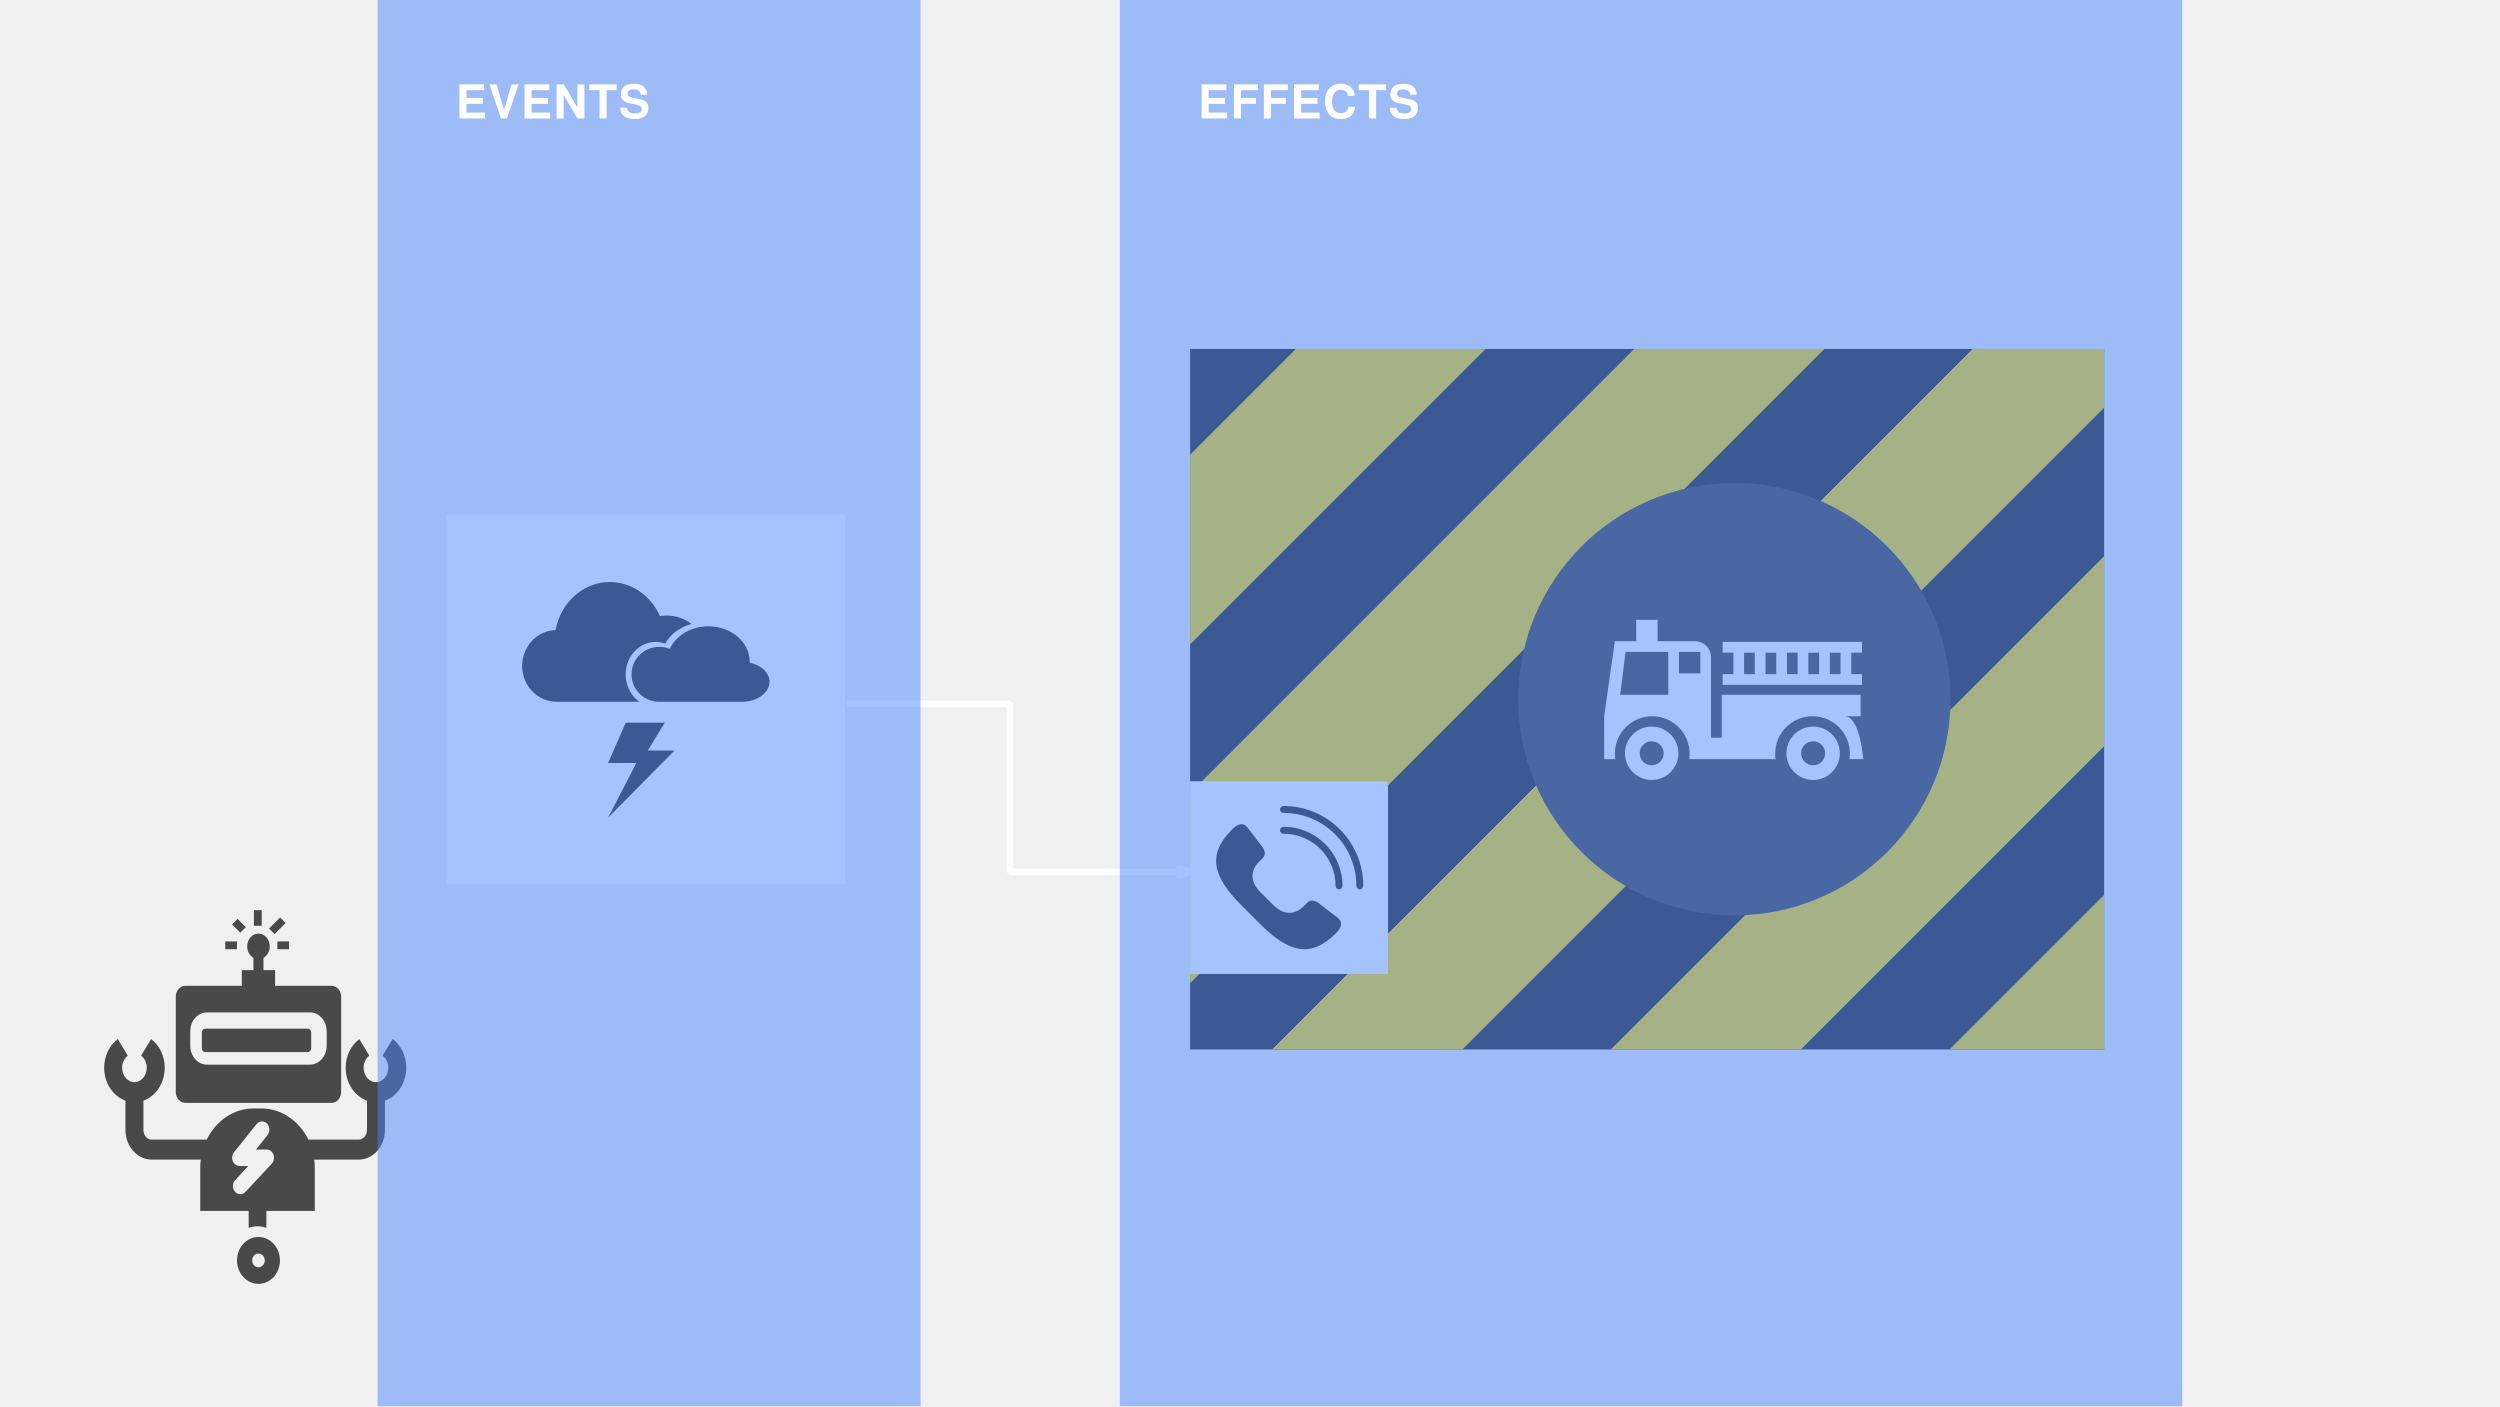
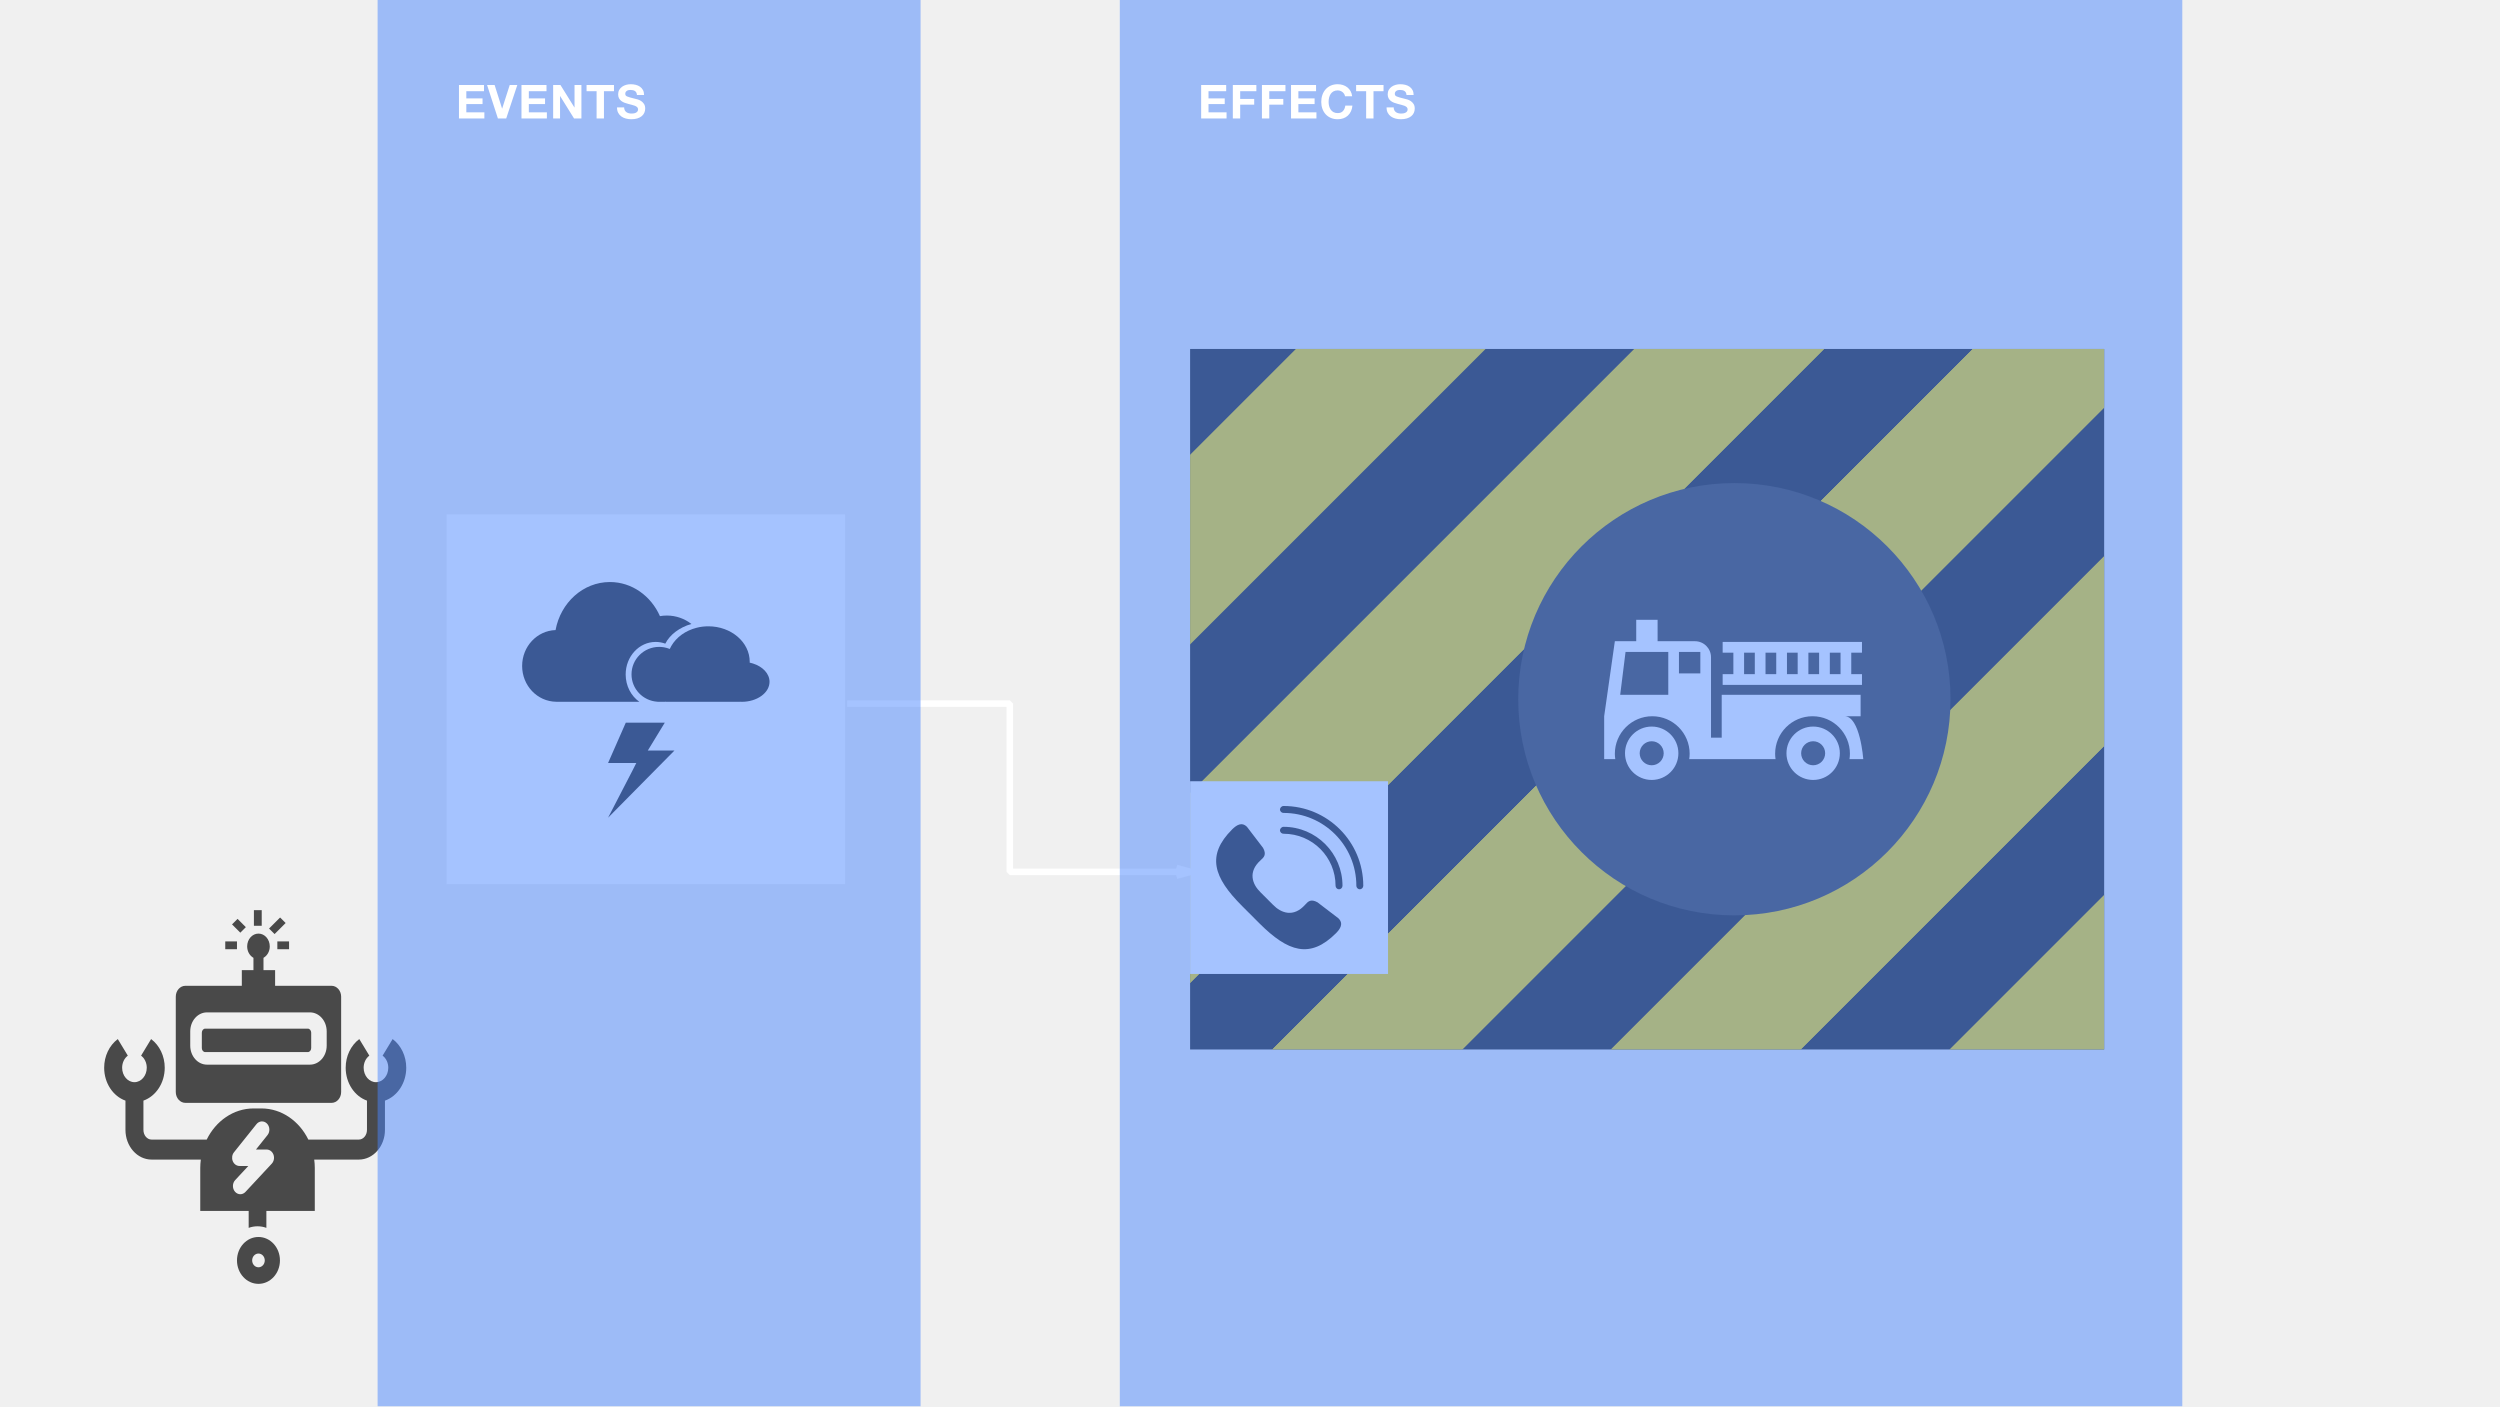
<svg xmlns="http://www.w3.org/2000/svg" xmlns:xlink="http://www.w3.org/1999/xlink" width="1920px" height="1080px" viewBox="0 0 1920 1080" version="1.1">
  <defs>
    <rect id="path-1" x="0" y="0" width="702" height="538" />
  </defs>
  <g id="Actual-Slides" stroke="none" stroke-width="1" fill="none" fill-rule="evenodd">
    <g id="blueprintOverOriginalApproach">
      <g id="Action" transform="translate(343, 395)">
        <rect id="Rectangle" fill="#FFFFFF" x="0" y="0" width="306" height="284" />
        <g id="Group" transform="translate(58, 52)" fill-rule="nonzero" fill="#2E2E2E">
          <path d="M130,32.197 C120.8,34.856 113.494,40.373 109.952,47.318 C107.617,46.46 105.135,45.999 102.538,45.999 C89.815,45.999 79.517,57.185 79.517,70.987 C79.517,79.8 83.698,87.536 90.037,92 L26.784,92 C26.564,92 26.344,91.954 26.124,91.954 C11.643,91.756 0,79.539 0,64.46 C0,49.493 11.4,37.362 25.662,36.9 C29.557,15.846 46.79,0 67.412,0 C84.359,0 98.994,10.703 105.839,26.197 C107.576,25.868 109.36,25.736 111.187,25.736 C118.225,25.736 124.742,28.129 130,32.197 Z" id="Shape" />
          <path d="M190,76.615 C190,85.093 180.442,92 168.627,92 C168.209,92 167.811,92 167.413,91.934 C167.214,92 166.966,92 166.725,92 L111.413,92 C110.994,92 110.57,92 110.152,91.934 C109.733,91.956 109.286,92 108.824,92 L104.731,92 C104.353,92 104.001,91.954 103.647,91.911 C92.629,91.092 84,81.994 84,70.881 C84,59.259 93.514,49.806 105.24,49.806 C106.479,49.806 107.696,49.917 108.868,50.116 C110.441,50.382 111.946,50.824 113.384,51.4 C113.711,50.647 114.114,49.895 114.534,49.164 C118.406,42.412 125.484,37.254 134.071,35.107 C136.9,34.376 139.909,34 143.007,34 C160.552,34 174.78,46.176 174.78,61.229 C174.78,61.45 174.78,61.672 174.754,61.893 C175.575,62.07 176.391,62.269 177.17,62.535 C184.71,64.882 190,70.325 190,76.615 Z" id="Shape" />
          <polygon id="Shape" points="84.889 144.5 87.684 138.97 66 138.97 79.613 108 109.564 108 96.525 129.391 117 129.391 66 181" />
        </g>
      </g>
      <g id="Effect" transform="translate(914, 268)">
        <g id="Lines">
          <mask id="mask-2" fill="white">
            <use xlink:href="#path-1" />
          </mask>
          <use id="Mask" fill="#2E2E2E" xlink:href="#path-1" />
          <g id="Group-2" mask="url(#mask-2)" fill="#FFDE10">
            <g transform="translate(-516, -83)">
              <rect id="Rectangle-3" transform="translate(846.5344, 426.5344) rotate(-45) translate(-846.5344, -426.5344) " x="365.534" y="375.034" width="962" height="103" />
              <rect id="Rectangle-3-Copy" transform="translate(636.5344, 376.5344) rotate(-45) translate(-636.5344, -376.5344) " x="155.534" y="325.034" width="962" height="103" />
              <rect id="Rectangle-3-Copy-2" transform="translate(376.5344, 376.5344) rotate(-45) translate(-376.5344, -376.5344) " x="-104.466" y="325.034" width="962" height="103" />
              <rect id="Rectangle-3" transform="translate(1106.534, 426.5344) rotate(-45) translate(-1106.534, -426.5344) " x="625.534" y="375.034" width="962" height="103" />
              <rect id="Rectangle-3-Copy" transform="translate(896.5344, 376.5344) rotate(-45) translate(-896.5344, -376.5344) " x="415.534" y="325.034" width="962" height="103" />
              <rect id="Rectangle-3-Copy-2" transform="translate(636.5344, 376.5344) rotate(-45) translate(-636.5344, -376.5344) " x="155.534" y="325.034" width="962" height="103" />
              <rect id="Rectangle-3" transform="translate(1366.534, 426.5344) rotate(-45) translate(-1366.534, -426.5344) " x="885.534" y="375.034" width="962" height="103" />
              <rect id="Rectangle-3-Copy-3" transform="translate(1616.534, 426.5344) rotate(-45) translate(-1616.534, -426.5344) " x="1135.534" y="375.034" width="962" height="103" />
              <rect id="Rectangle-3-Copy" transform="translate(1156.534, 376.5344) rotate(-45) translate(-1156.534, -376.5344) " x="675.534" y="325.034" width="962" height="103" />
              <rect id="Rectangle-3-Copy-2" transform="translate(896.5344, 376.5344) rotate(-45) translate(-896.5344, -376.5344) " x="415.534" y="325.034" width="962" height="103" />
            </g>
          </g>
        </g>
        <g id="Fire-Deparment" transform="translate(252, 103)">
          <circle id="Oval-Copy-2" fill="#494949" cx="166" cy="166" r="166" />
          <path d="M264,146.751 L255.77,146.751 L255.77,130.249 L264,130.249 L264,122 L157,122 L157,130.249 L165.232,130.249 L165.232,146.751 L157,146.751 L157,155 L264,155 L264,146.751 Z M181.692,146.751 L173.462,146.751 L173.462,130.249 L181.692,130.249 L181.692,146.751 Z M198.153,146.751 L189.923,146.751 L189.923,130.249 L198.153,130.249 L198.153,146.751 Z M214.615,146.751 L206.385,146.751 L206.385,130.249 L214.615,130.249 L214.615,146.751 Z M231.077,146.751 L222.845,146.751 L222.845,130.249 L231.077,130.249 L231.077,146.751 Z M247.54,146.751 L239.308,146.751 L239.308,130.249 L247.54,130.249 L247.54,146.751 Z" id="Shape" fill="#FFFFFF" fill-rule="nonzero" transform="translate(210.5, 138.5) scale(-1, 1) translate(-210.5, -138.5) " />
          <path d="M226.5,187 C215.176,187 206,196.181 206,207.5 C206,218.824 215.176,228 226.5,228 C237.824,228 247,218.824 247,207.5 C247,196.183 237.824,187 226.5,187 M226.5,216.727 C221.414,216.727 217.273,212.591 217.273,207.502 C217.273,202.418 221.414,198.277 226.5,198.277 C231.586,198.277 235.725,202.418 235.725,207.502 C235.725,212.591 231.586,216.727 226.5,216.727" id="Shape" fill="#FFFFFF" fill-rule="nonzero" transform="translate(226.5, 207.5) scale(-1, 1) translate(-226.5, -207.5) " />
          <path d="M102.5,187 C91.176,187 82,196.181 82,207.5 C82,218.824 91.176,228 102.5,228 C113.824,228 123,218.824 123,207.5 C123,196.183 113.824,187 102.5,187 M102.5,216.727 C97.414,216.727 93.275,212.591 93.275,207.502 C93.275,202.418 97.414,198.277 102.5,198.277 C107.586,198.277 111.727,202.418 111.727,207.502 C111.727,212.591 107.586,216.727 102.5,216.727" id="Shape" fill="#FFFFFF" fill-rule="nonzero" transform="translate(102.5, 207.5) scale(-1, 1) translate(-102.5, -207.5) " />
          <path d="M256.795,121.46 L240.381,121.46 L240.381,105 L223.968,105 L223.968,121.46 L195.246,121.46 C188.451,121.46 182.939,126.991 182.939,133.806 L182.939,179.074 L182.939,195.536 L174.731,195.536 L174.731,179.074 L174.731,162.614 L68.052,162.614 L68.052,179.074 L80.361,179.074 C68.397,179.076 66,212 66,212 L76.587,212 C76.394,210.649 76.26,209.283 76.26,207.884 C76.26,191.979 89.119,179.076 104.98,179.076 C120.84,179.076 133.7,191.976 133.7,207.884 C133.7,209.283 133.572,210.649 133.379,212 L199.677,212 C199.485,210.649 199.35,209.283 199.35,207.884 C199.35,191.979 212.21,179.076 228.07,179.076 C243.93,179.076 256.792,191.976 256.792,207.884 C256.792,209.283 256.662,210.649 256.47,212 L265,212 L265,179.076 L256.795,121.46 Z M207.558,146.154 L191.144,146.154 L191.144,129.692 L207.558,129.692 L207.558,146.154 Z M215.763,162.616 L215.763,129.692 L223.968,129.692 L240.381,129.692 L248.587,129.692 L252.689,162.616 L215.763,162.616 L215.763,162.616 Z" id="Shape" fill="#FFFFFF" fill-rule="nonzero" transform="translate(165.5, 158.5) scale(-1, 1) translate(-165.5, -158.5) " />
        </g>
      </g>
      <g id="Robot" transform="translate(80, 699)" fill-rule="nonzero" fill="#494949">
        <path d="M221.539,99 L213.834,111.741 C216.564,113.788 218.196,117.258 218.196,121.026 C218.196,127.138 213.956,132.113 208.748,132.113 C203.529,132.113 199.283,127.141 199.283,121.026 C199.283,117.258 200.915,113.788 203.646,111.738 L195.938,99 C189.392,103.905 185.482,112.137 185.482,121.026 C185.482,132.873 192.373,142.928 201.838,146.28 L201.838,168.778 C201.838,172.872 199.024,176.202 195.568,176.202 L156.803,176.202 C149.847,161.988 136.293,152.285 120.798,152.285 L114.759,152.285 C99.266,152.285 85.709,161.988 78.753,176.202 L36.427,176.202 C32.97,176.202 30.157,172.872 30.157,168.778 L30.157,146.28 C39.621,142.928 46.512,132.873 46.512,121.026 C46.512,112.137 42.603,103.905 36.057,99 L28.352,111.741 C31.082,113.785 32.714,117.258 32.714,121.026 C32.714,127.138 28.468,132.113 23.249,132.113 C18.041,132.113 13.801,127.141 13.801,121.026 C13.801,117.258 15.433,113.788 18.164,111.741 L10.458,99 C3.909,103.905 0,112.141 0,121.026 C0,132.877 6.891,142.934 16.355,146.283 L16.355,168.778 C16.355,181.339 25.359,191.558 36.427,191.558 L74.24,191.558 C73.978,193.627 73.799,195.722 73.799,197.867 L73.799,230.986 L110.98,230.986 L110.98,244 C113.124,243.22 115.405,242.786 117.78,242.786 C120.154,242.786 122.435,243.22 124.579,244 L124.579,230.986 L161.76,230.986 L161.76,197.867 C161.76,195.722 161.578,193.627 161.319,191.558 L195.573,191.558 C206.638,191.558 215.645,181.339 215.645,168.778 L215.645,146.283 C225.109,142.934 232,132.88 232,121.026 C231.997,112.141 228.088,103.905 221.539,99 Z M128.711,194.698 L108.509,216.397 C107.407,217.579 105.986,218.169 104.568,218.169 C103.081,218.169 101.598,217.522 100.485,216.239 C98.309,213.729 98.372,209.73 100.627,207.306 L110.718,196.466 L103.938,196.466 C101.703,196.466 99.676,195.005 98.762,192.737 C97.845,190.468 98.212,187.809 99.699,185.952 L116.962,164.355 C119.047,161.747 122.634,161.515 124.975,163.835 C127.318,166.151 127.526,170.147 125.442,172.752 L116.581,183.836 L124.77,183.836 C127.085,183.836 129.166,185.401 130.032,187.787 C130.898,190.176 130.374,192.908 128.711,194.698 Z" id="Shape" />
        <path d="M77.56,109 L156.44,109 C157.828,109 159,107.574 159,105.885 L159,94.115 C159,92.426 157.828,91 156.44,91 L77.56,91 C76.172,91 75,92.426 75,94.115 L75,105.885 C74.997,107.574 76.172,109 77.56,109 Z" id="Shape" />
        <polygon id="Shape" points="121 0 118 0 115 0 115 12 121 12" />
        <polygon id="Shape" points="133 30 142 30 142 27 142 24 133 24" />
        <polygon id="Shape" points="102 24 93 24 93 27 93 30 102 30" />
        <rect id="Rectangle-path" transform="translate(133, 12) rotate(45) translate(-133, -12) " x="130" y="6" width="6" height="12" />
        <rect id="Rectangle-path" transform="translate(103.5, 12) rotate(45) translate(-103.5, -12) " x="99" y="9" width="9" height="6" />
        <path d="M174.646,58.093 L131.285,58.093 L131.285,46.043 L122.356,46.043 L122.356,36.616 C125.205,35.002 127.181,31.7 127.181,27.842 C127.181,22.408 123.297,18 118.503,18 C113.708,18 109.824,22.405 109.824,27.842 C109.824,31.7 111.8,35.005 114.65,36.616 L114.65,46.043 L105.718,46.043 L105.718,58.093 L62.354,58.093 C58.309,58.093 55,61.846 55,66.433 L55,139.66 C55,144.247 58.309,148 62.354,148 L174.646,148 C178.691,148 182,144.247 182,139.66 L182,66.436 C182.003,61.846 178.694,58.093 174.646,58.093 Z M170.898,104.081 C170.898,112.113 165.136,118.647 158.053,118.647 L78.95,118.647 C71.866,118.647 66.105,112.113 66.105,104.081 L66.105,93.075 C66.105,85.043 71.866,78.509 78.95,78.509 L158.053,78.509 C165.136,78.509 170.898,85.043 170.898,93.075 L170.898,104.081 Z" id="Shape" />
        <path d="M102,269 C102,278.939 109.386,287 118.5,287 C127.611,287 135,278.943 135,269 C135,259.057 127.614,251 118.5,251 C109.386,251 102,259.061 102,269 Z M123.342,269 C123.342,271.916 121.173,274.282 118.5,274.282 C115.824,274.282 113.658,271.916 113.658,269 C113.658,266.084 115.827,263.718 118.5,263.718 C121.173,263.718 123.342,266.084 123.342,269 Z" id="Shape" />
      </g>
      <polyline id="Path-2" stroke="#FFFFFF" stroke-width="5" stroke-linejoin="bevel" points="650.621 540.351 775.542 540.351 775.542 669.591 914.245 669.591" />
      <path id="Path-2-decoration-1" d="M903.445,672.591 L914.245,669.591 L903.445,666.591" stroke="#FFFFFF" stroke-width="5" stroke-linejoin="bevel" />
      <g id="Call-box" transform="translate(914, 600)">
        <rect id="Rectangle" fill="#FFFFFF" x="0" y="0" width="152" height="148" />
        <g id="noun_1142898" transform="translate(20, 19)" fill-rule="nonzero" fill="#2E2E2E">
          <path d="M33.197,90.094 C55.204,112.101 72.119,117.624 92.054,97.688 C95.175,94.485 98.093,90.436 93.953,86.297 L77.814,73.955 C72.721,71.215 70.732,73.164 68.321,75.854 C59.511,85.688 50.006,82.425 43.639,75.854 L34.146,66.361 C27.575,59.994 24.312,50.489 34.146,41.679 C36.836,39.268 38.785,37.279 36.045,32.186 L23.703,16.047 C19.564,11.907 15.515,14.825 12.312,17.946 C-7.624,37.881 -2.101,54.796 19.906,76.803 L33.197,90.094 Z" id="Shape" />
          <path d="M49,2.811 C49.077,4.207 50.414,5.407 51.807,5.33 C82.696,5.33 107.679,30.356 107.679,61.297 C107.659,62.705 108.933,64 110.339,64 C111.745,64 113.02,62.705 113,61.297 C113,27.475 85.571,9.14157408e-05 51.807,9.14157408e-05 C50.213,-0.013 48.974,1.433 49,2.811 Z M49,18.801 C49.077,20.197 50.414,21.397 51.807,21.321 C73.879,21.321 91.715,39.187 91.715,61.297 C91.695,62.705 92.97,64 94.376,64 C95.782,64 97.056,62.705 97.036,61.297 C97.036,36.306 76.755,15.991 51.807,15.991 C50.145,16.004 48.974,17.516 49,18.801 Z" id="Shape" />
        </g>
      </g>
      <rect id="Rectangle-7" fill="#4986FF" opacity="0.496" x="290" y="0" width="417" height="1080" />
-       <text id="EVENTS" font-family="HelveticaNeue-Bold, Helvetica Neue" font-size="36" font-weight="bold" letter-spacing="1" fill="#FFFFFF">
-         <tspan x="350" y="91">EVENTS</tspan>
-       </text>
+       <path d="M352.484,65.296 L352.484,91 L371.996,91 L371.996,86.248 L358.136,86.248 L358.136,79.948 L370.592,79.948 L370.592,75.556 L358.136,75.556 L358.136,70.048 L371.708,70.048 L371.708,65.296 L352.484,65.296 Z M388.764,91 L397.296,65.296 L391.464,65.296 L385.668,83.368 L385.596,83.368 L379.872,65.296 L374.076,65.296 L382.392,91 L388.764,91 Z M400.492,65.296 L400.492,91 L420.004,91 L420.004,86.248 L406.144,86.248 L406.144,79.948 L418.6,79.948 L418.6,75.556 L406.144,75.556 L406.144,70.048 L419.716,70.048 L419.716,65.296 L400.492,65.296 Z M424.82,65.296 L424.82,91 L430.112,91 L430.112,73.792 L430.184,73.792 L440.876,91 L446.528,91 L446.528,65.296 L441.236,65.296 L441.236,82.54 L441.164,82.54 L430.436,65.296 L424.82,65.296 Z M458.184,70.048 L458.184,91 L463.836,91 L463.836,70.048 L471.54,70.048 L471.54,65.296 L450.48,65.296 L450.48,70.048 L458.184,70.048 Z M479.344,82.468 L473.872,82.468 C473.848,84.052 474.136,85.42 474.736,86.572 C475.336,87.724 476.146,88.672 477.166,89.416 C478.186,90.16 479.362,90.706 480.694,91.054 C482.026,91.402 483.4,91.576 484.816,91.576 C486.568,91.576 488.11,91.372 489.442,90.964 C490.774,90.556 491.89,89.986 492.79,89.254 C493.69,88.522 494.368,87.652 494.824,86.644 C495.28,85.636 495.508,84.544 495.508,83.368 C495.508,81.928 495.202,80.746 494.59,79.822 C493.978,78.898 493.252,78.16 492.412,77.608 C491.572,77.056 490.726,76.654 489.874,76.402 C489.022,76.15 488.356,75.976 487.876,75.88 C486.268,75.472 484.966,75.136 483.97,74.872 C482.974,74.608 482.194,74.344 481.63,74.08 C481.066,73.816 480.688,73.528 480.496,73.216 C480.304,72.904 480.208,72.496 480.208,71.992 C480.208,71.44 480.328,70.984 480.568,70.624 C480.808,70.264 481.114,69.964 481.486,69.724 C481.858,69.484 482.272,69.316 482.728,69.22 C483.184,69.124 483.64,69.076 484.096,69.076 C484.792,69.076 485.434,69.136 486.022,69.256 C486.61,69.376 487.132,69.58 487.588,69.868 C488.044,70.156 488.41,70.552 488.686,71.056 C488.962,71.56 489.124,72.196 489.172,72.964 L494.644,72.964 C494.644,71.476 494.362,70.21 493.798,69.166 C493.234,68.122 492.472,67.264 491.512,66.592 C490.552,65.92 489.454,65.434 488.218,65.134 C486.982,64.834 485.692,64.684 484.348,64.684 C483.196,64.684 482.044,64.84 480.892,65.152 C479.74,65.464 478.708,65.944 477.796,66.592 C476.884,67.24 476.146,68.05 475.582,69.022 C475.018,69.994 474.736,71.14 474.736,72.46 C474.736,73.636 474.958,74.638 475.402,75.466 C475.846,76.294 476.428,76.984 477.148,77.536 C477.868,78.088 478.684,78.538 479.596,78.886 C480.508,79.234 481.444,79.528 482.404,79.768 C483.34,80.032 484.264,80.272 485.176,80.488 C486.088,80.704 486.904,80.956 487.624,81.244 C488.344,81.532 488.926,81.892 489.37,82.324 C489.814,82.756 490.036,83.32 490.036,84.016 C490.036,84.664 489.868,85.198 489.532,85.618 C489.196,86.038 488.776,86.368 488.272,86.608 C487.768,86.848 487.228,87.01 486.652,87.094 C486.076,87.178 485.536,87.22 485.032,87.22 C484.288,87.22 483.568,87.13 482.872,86.95 C482.176,86.77 481.57,86.494 481.054,86.122 C480.538,85.75 480.124,85.264 479.812,84.664 C479.5,84.064 479.344,83.332 479.344,82.468 Z" id="EVENTS" fill="#FFFFFF" />
      <rect id="Rectangle-7-Copy" fill="#4986FF" opacity="0.496" x="860" y="0" width="816" height="1080" />
-       <text id="EFFECTS" font-family="HelveticaNeue-Bold, Helvetica Neue" font-size="36" font-weight="bold" letter-spacing="1" fill="#FFFFFF">
-         <tspan x="920" y="91">EFFECTS</tspan>
-       </text>
+       <path d="M922.484,65.296 L922.484,91 L941.996,91 L941.996,86.248 L928.136,86.248 L928.136,79.948 L940.592,79.948 L940.592,75.556 L928.136,75.556 L928.136,70.048 L941.708,70.048 L941.708,65.296 L922.484,65.296 Z M946.812,65.296 L946.812,91 L952.464,91 L952.464,80.38 L963.228,80.38 L963.228,75.988 L952.464,75.988 L952.464,70.048 L964.884,70.048 L964.884,65.296 L946.812,65.296 Z M969.16,65.296 L969.16,91 L974.812,91 L974.812,80.38 L985.576,80.38 L985.576,75.988 L974.812,75.988 L974.812,70.048 L987.232,70.048 L987.232,65.296 L969.16,65.296 Z M991.508,65.296 L991.508,91 L1011.02,91 L1011.02,86.248 L997.16,86.248 L997.16,79.948 L1009.616,79.948 L1009.616,75.556 L997.16,75.556 L997.16,70.048 L1010.732,70.048 L1010.732,65.296 L991.508,65.296 Z M1032.972,73.936 L1038.444,73.936 C1038.276,72.448 1037.868,71.128 1037.22,69.976 C1036.572,68.824 1035.75,67.858 1034.754,67.078 C1033.758,66.298 1032.63,65.704 1031.37,65.296 C1030.11,64.888 1028.772,64.684 1027.356,64.684 C1025.388,64.684 1023.618,65.032 1022.046,65.728 C1020.474,66.424 1019.148,67.384 1018.068,68.608 C1016.988,69.832 1016.16,71.266 1015.584,72.91 C1015.008,74.554 1014.72,76.336 1014.72,78.256 C1014.72,80.128 1015.008,81.874 1015.584,83.494 C1016.16,85.114 1016.988,86.524 1018.068,87.724 C1019.148,88.924 1020.474,89.866 1022.046,90.55 C1023.618,91.234 1025.388,91.576 1027.356,91.576 C1028.94,91.576 1030.392,91.336 1031.712,90.856 C1033.032,90.376 1034.184,89.68 1035.168,88.768 C1036.152,87.856 1036.944,86.752 1037.544,85.456 C1038.144,84.16 1038.516,82.708 1038.66,81.1 L1033.188,81.1 C1032.972,82.828 1032.378,84.22 1031.406,85.276 C1030.434,86.332 1029.084,86.86 1027.356,86.86 C1026.084,86.86 1025.004,86.614 1024.116,86.122 C1023.228,85.63 1022.508,84.976 1021.956,84.16 C1021.404,83.344 1021.002,82.426 1020.75,81.406 C1020.498,80.386 1020.372,79.336 1020.372,78.256 C1020.372,77.128 1020.498,76.036 1020.75,74.98 C1021.002,73.924 1021.404,72.982 1021.956,72.154 C1022.508,71.326 1023.228,70.666 1024.116,70.174 C1025.004,69.682 1026.084,69.436 1027.356,69.436 C1028.052,69.436 1028.718,69.55 1029.354,69.778 C1029.99,70.006 1030.56,70.324 1031.064,70.732 C1031.568,71.14 1031.988,71.614 1032.324,72.154 C1032.66,72.694 1032.876,73.288 1032.972,73.936 Z M1049.2,70.048 L1049.2,91 L1054.852,91 L1054.852,70.048 L1062.556,70.048 L1062.556,65.296 L1041.496,65.296 L1041.496,70.048 L1049.2,70.048 Z M1070.36,82.468 L1064.888,82.468 C1064.864,84.052 1065.152,85.42 1065.752,86.572 C1066.352,87.724 1067.162,88.672 1068.182,89.416 C1069.202,90.16 1070.378,90.706 1071.71,91.054 C1073.042,91.402 1074.416,91.576 1075.832,91.576 C1077.584,91.576 1079.126,91.372 1080.458,90.964 C1081.79,90.556 1082.906,89.986 1083.806,89.254 C1084.706,88.522 1085.384,87.652 1085.84,86.644 C1086.296,85.636 1086.524,84.544 1086.524,83.368 C1086.524,81.928 1086.218,80.746 1085.606,79.822 C1084.994,78.898 1084.268,78.16 1083.428,77.608 C1082.588,77.056 1081.742,76.654 1080.89,76.402 C1080.038,76.15 1079.372,75.976 1078.892,75.88 C1077.284,75.472 1075.982,75.136 1074.986,74.872 C1073.99,74.608 1073.21,74.344 1072.646,74.08 C1072.082,73.816 1071.704,73.528 1071.512,73.216 C1071.32,72.904 1071.224,72.496 1071.224,71.992 C1071.224,71.44 1071.344,70.984 1071.584,70.624 C1071.824,70.264 1072.13,69.964 1072.502,69.724 C1072.874,69.484 1073.288,69.316 1073.744,69.22 C1074.2,69.124 1074.656,69.076 1075.112,69.076 C1075.808,69.076 1076.45,69.136 1077.038,69.256 C1077.626,69.376 1078.148,69.58 1078.604,69.868 C1079.06,70.156 1079.426,70.552 1079.702,71.056 C1079.978,71.56 1080.14,72.196 1080.188,72.964 L1085.66,72.964 C1085.66,71.476 1085.378,70.21 1084.814,69.166 C1084.25,68.122 1083.488,67.264 1082.528,66.592 C1081.568,65.92 1080.47,65.434 1079.234,65.134 C1077.998,64.834 1076.708,64.684 1075.364,64.684 C1074.212,64.684 1073.06,64.84 1071.908,65.152 C1070.756,65.464 1069.724,65.944 1068.812,66.592 C1067.9,67.24 1067.162,68.05 1066.598,69.022 C1066.034,69.994 1065.752,71.14 1065.752,72.46 C1065.752,73.636 1065.974,74.638 1066.418,75.466 C1066.862,76.294 1067.444,76.984 1068.164,77.536 C1068.884,78.088 1069.7,78.538 1070.612,78.886 C1071.524,79.234 1072.46,79.528 1073.42,79.768 C1074.356,80.032 1075.28,80.272 1076.192,80.488 C1077.104,80.704 1077.92,80.956 1078.64,81.244 C1079.36,81.532 1079.942,81.892 1080.386,82.324 C1080.83,82.756 1081.052,83.32 1081.052,84.016 C1081.052,84.664 1080.884,85.198 1080.548,85.618 C1080.212,86.038 1079.792,86.368 1079.288,86.608 C1078.784,86.848 1078.244,87.01 1077.668,87.094 C1077.092,87.178 1076.552,87.22 1076.048,87.22 C1075.304,87.22 1074.584,87.13 1073.888,86.95 C1073.192,86.77 1072.586,86.494 1072.07,86.122 C1071.554,85.75 1071.14,85.264 1070.828,84.664 C1070.516,84.064 1070.36,83.332 1070.36,82.468 Z" id="EFFECTS" fill="#FFFFFF" />
    </g>
  </g>
</svg>
